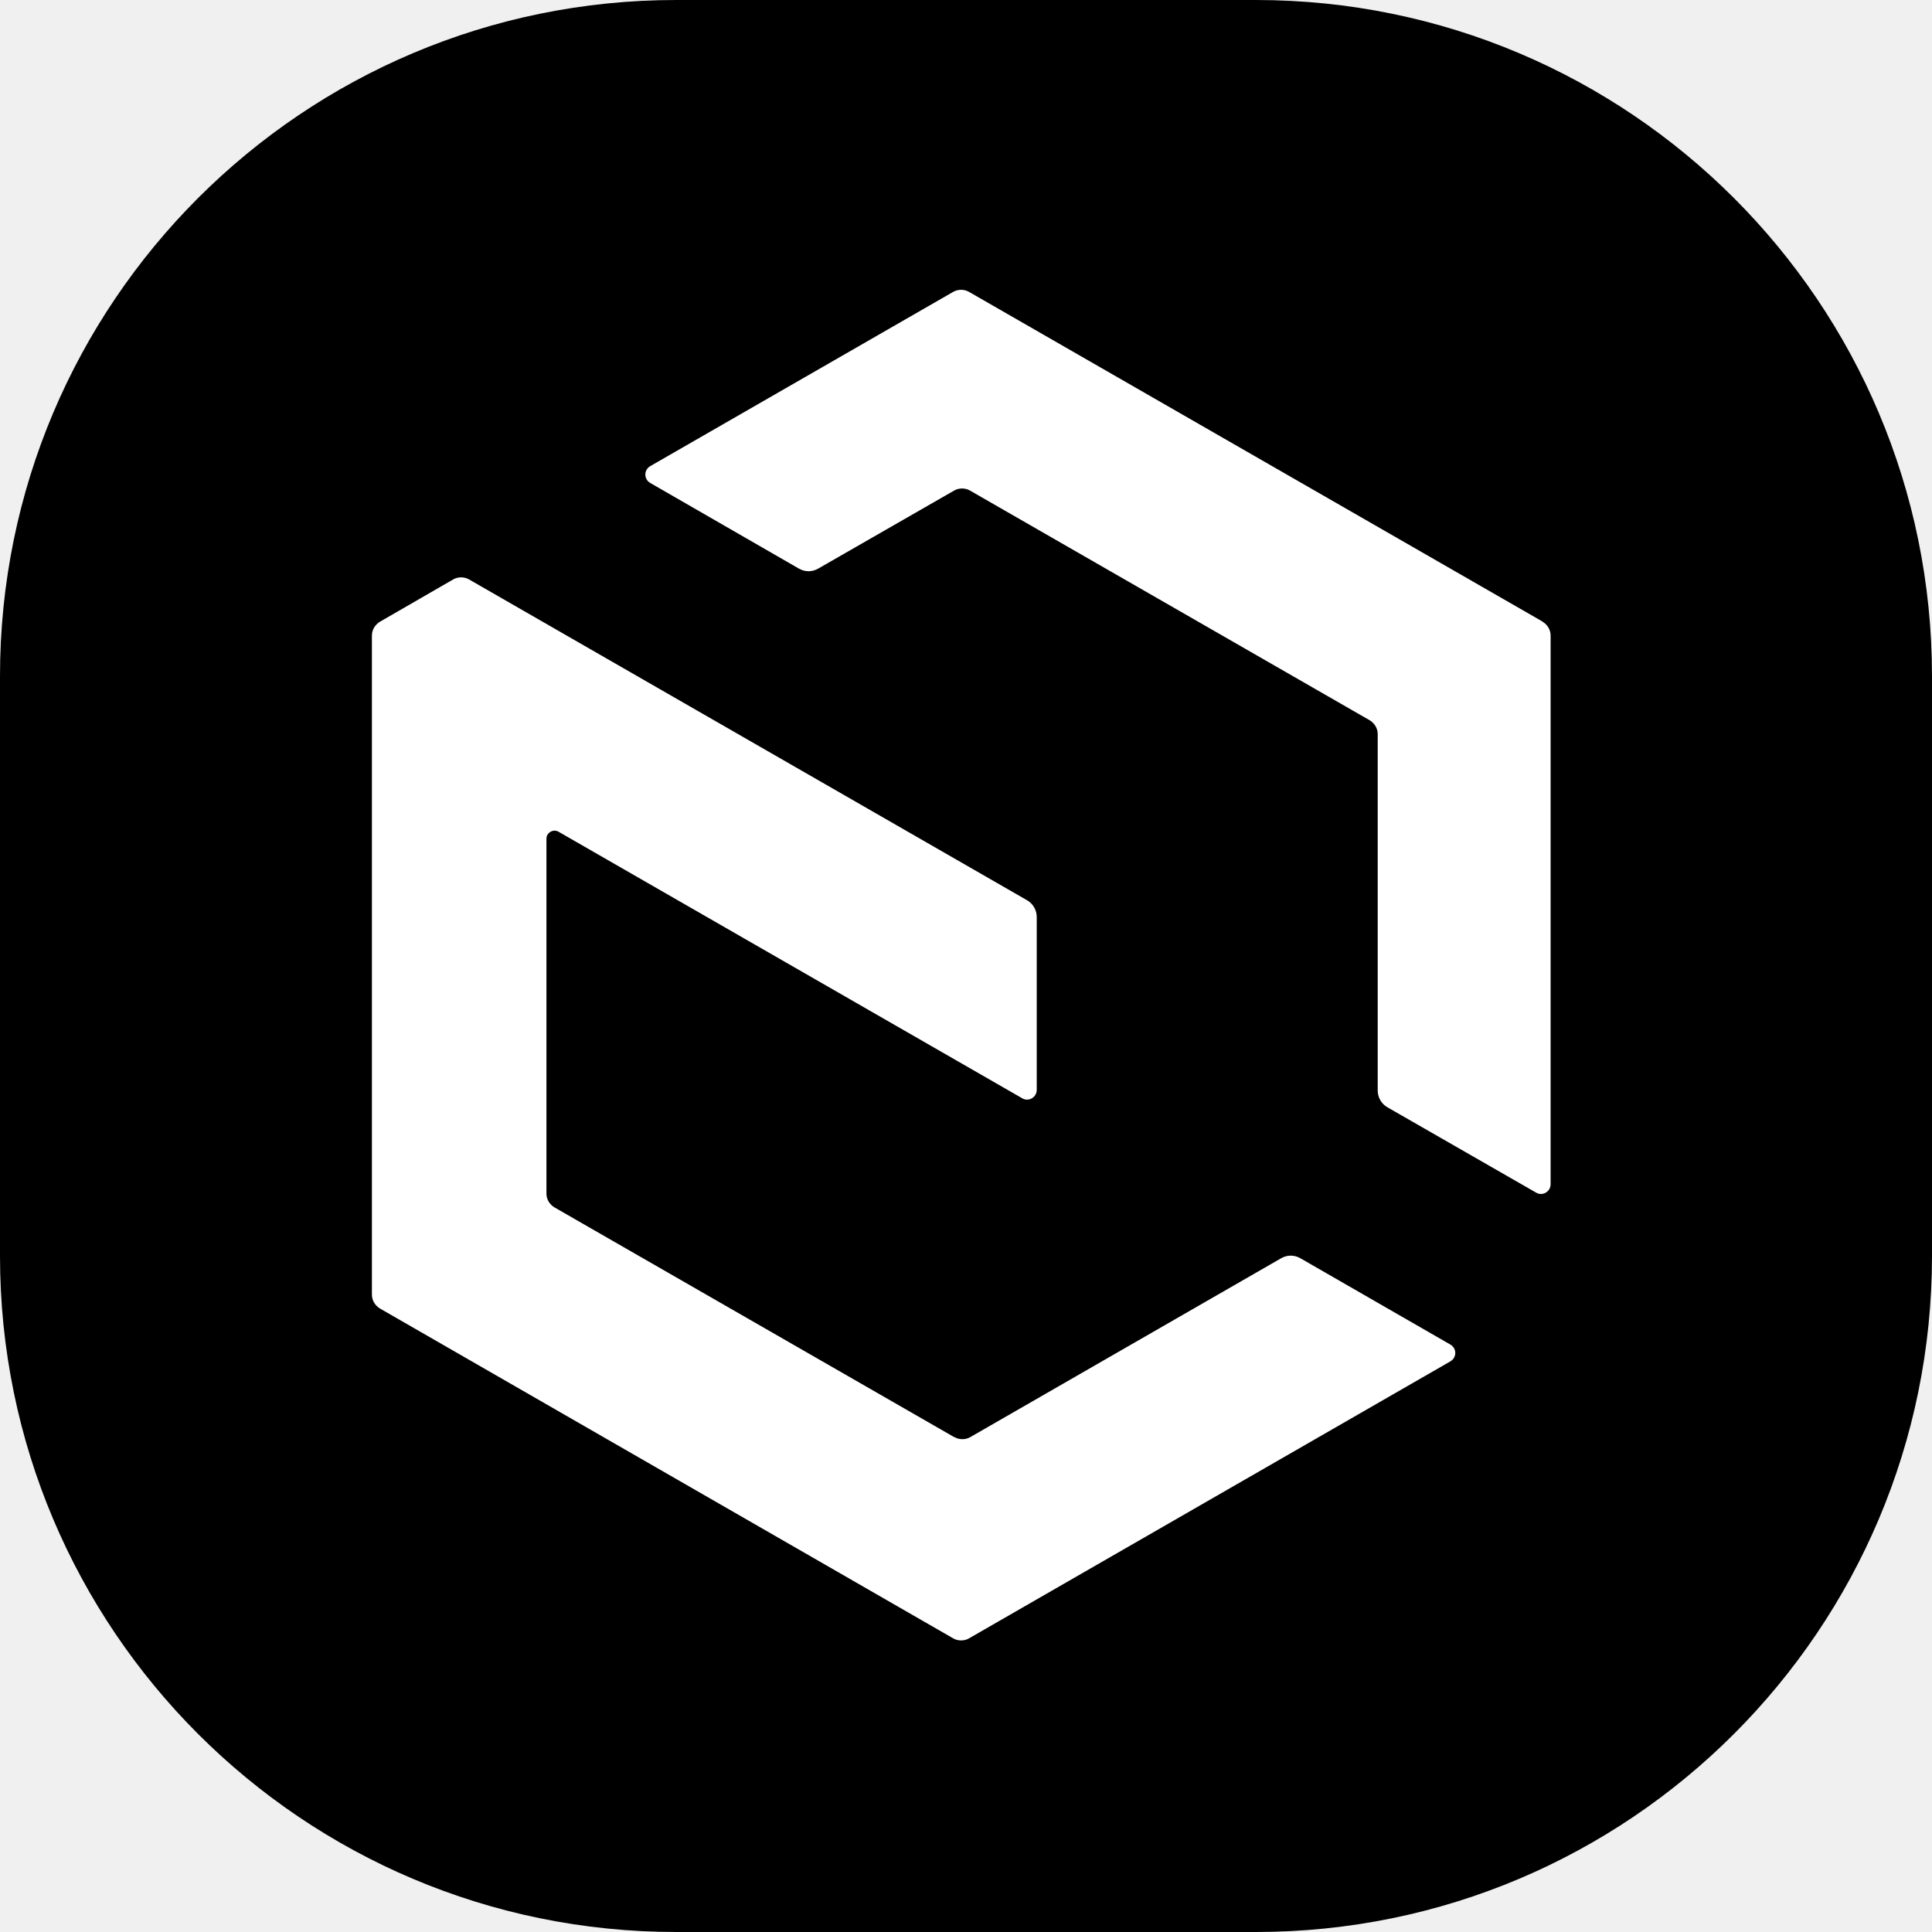
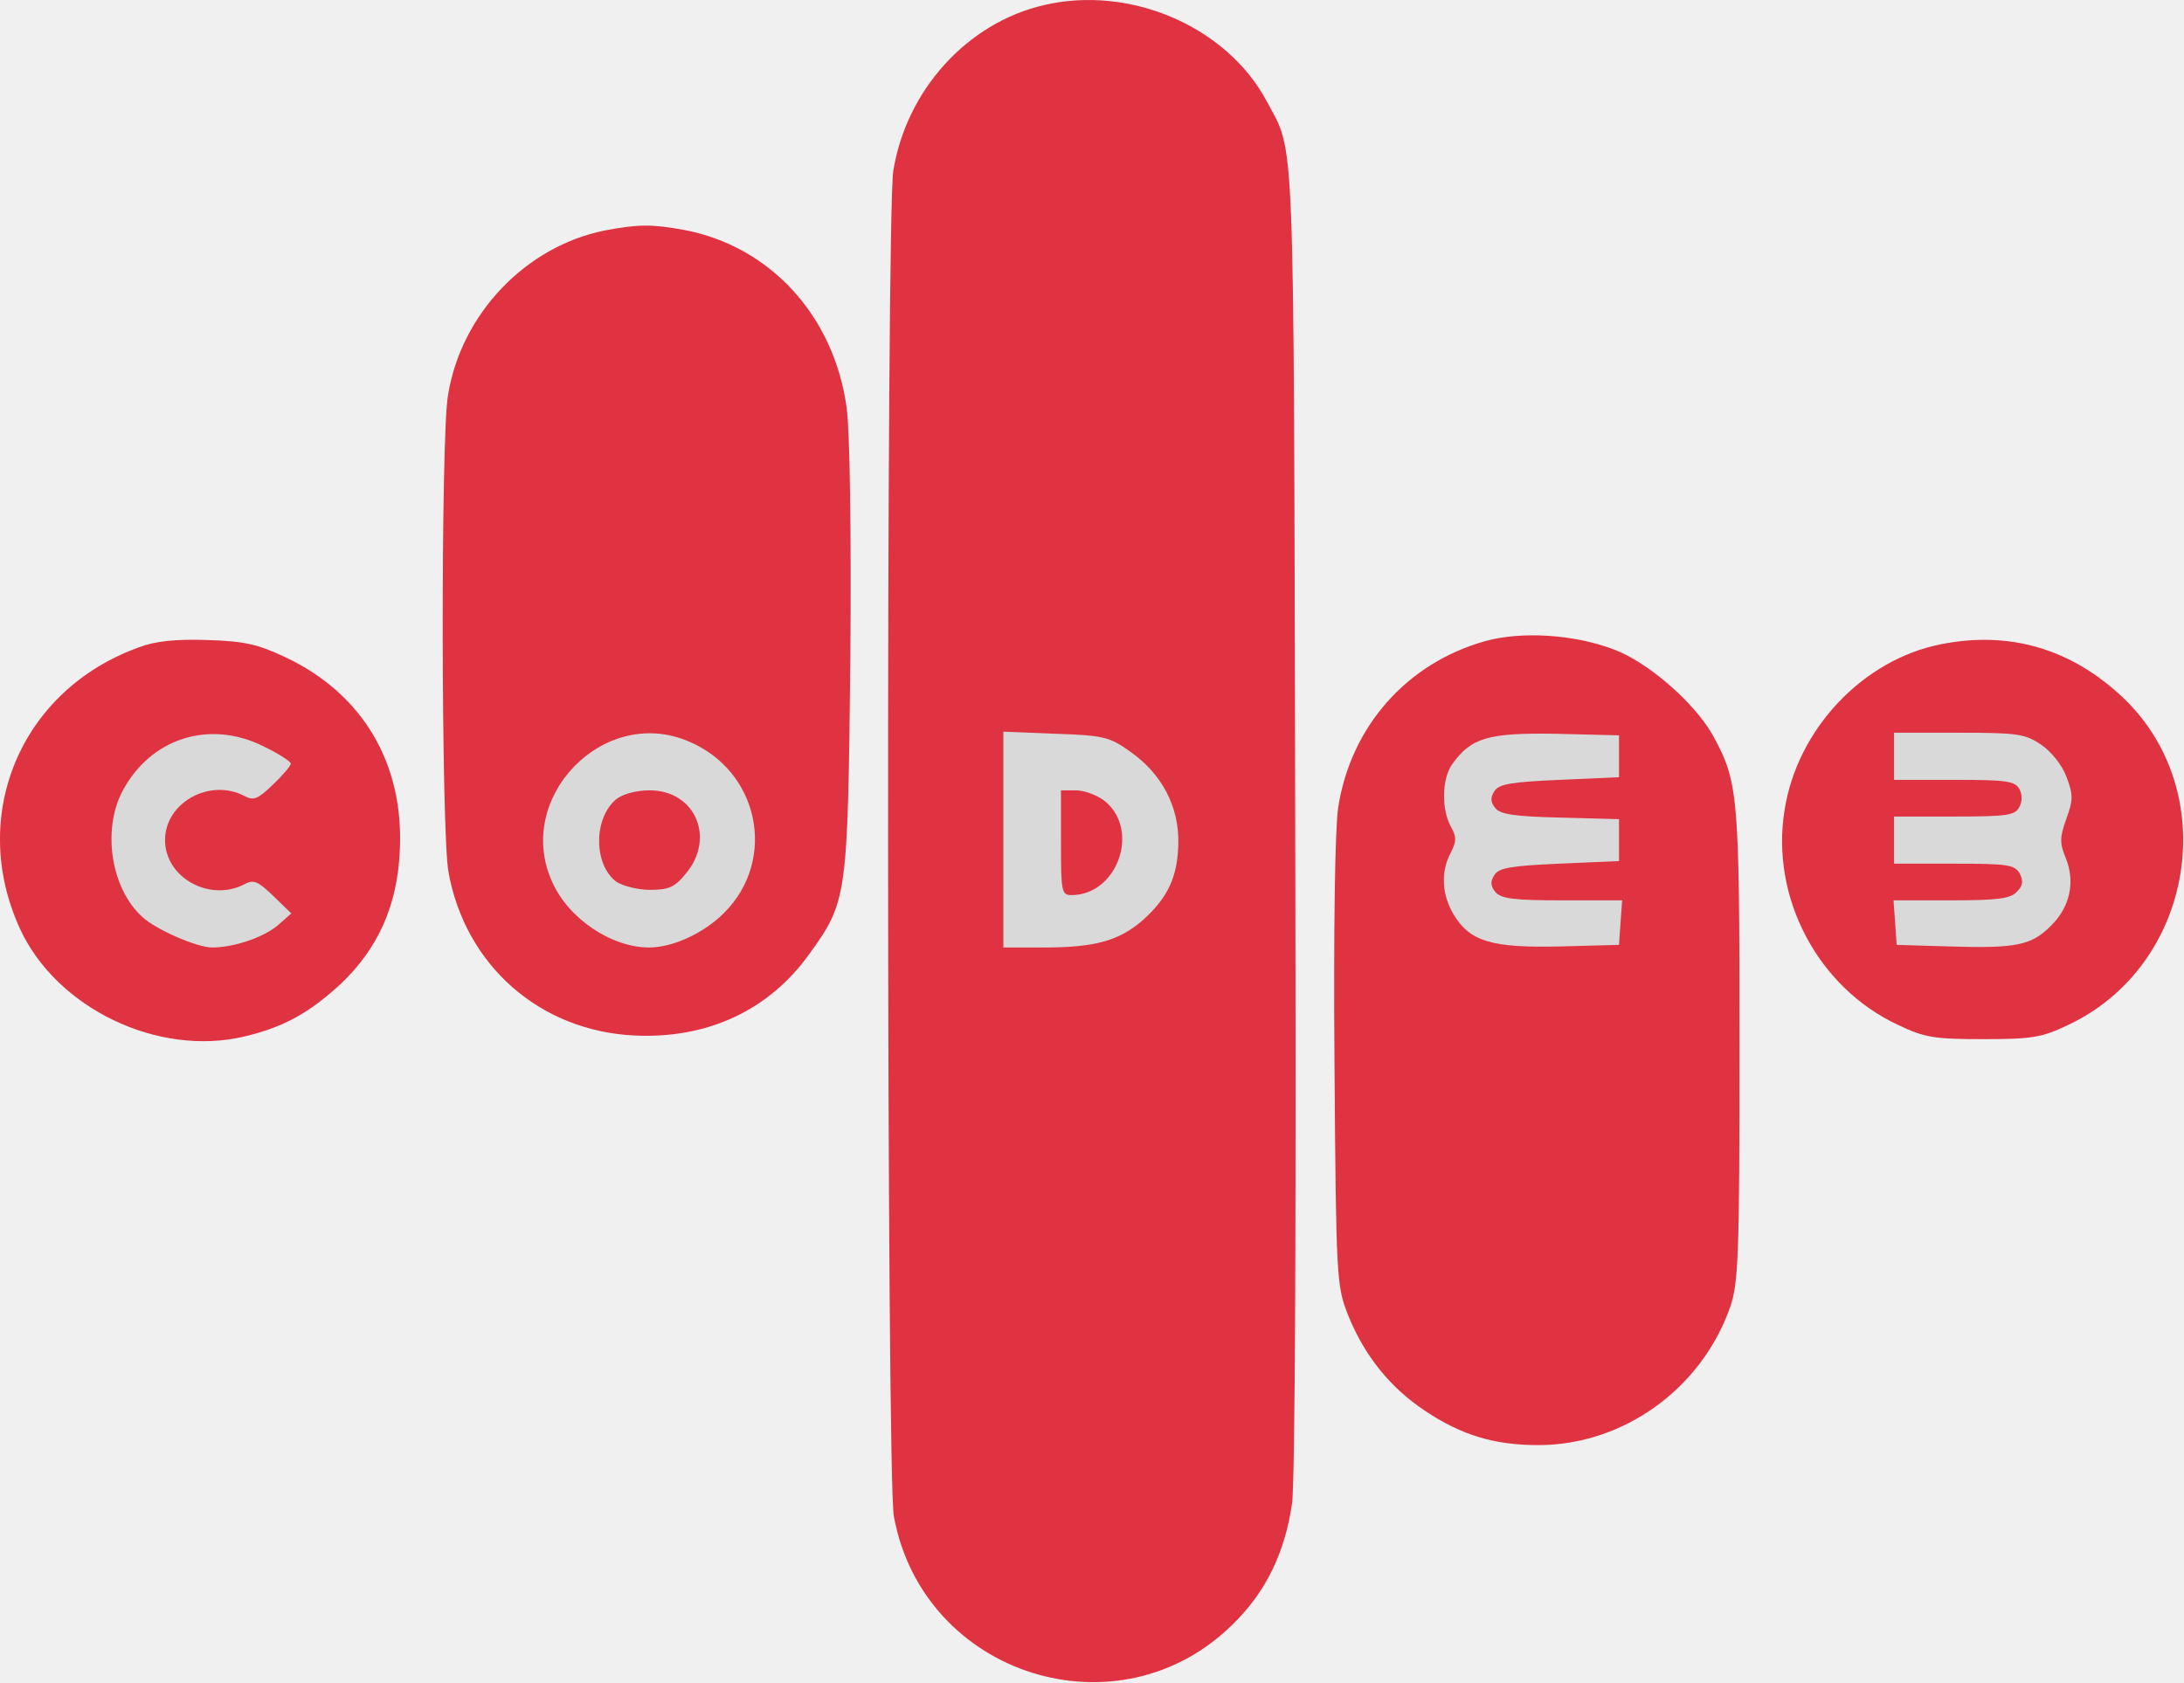
- <svg xmlns="http://www.w3.org/2000/svg" version="1.1" width="1000" height="1000">
-   <style>
-     #light-icon {
-       display: inline;
-     }
-     #dark-icon {
-       display: none;
-     }
- 
-     @media (prefers-color-scheme: dark) {
-       #light-icon {
-         display: none;
-       }
-       #dark-icon {
-         display: inline;
-       }
-     }
-   </style>
-   <g id="light-icon">
-     <svg version="1.1" width="1000" height="1000">
-       <g clip-path="url(#SvgjsClipPath1059)">
-         <rect width="1000" height="1000" fill="#000000" />
-         <g transform="matrix(5,0,0,5,192.5,150)">
-           <svg version="1.1" width="123" height="140">
-             <svg width="123" height="140" viewBox="0 0 123 140" fill="none">
-               <path d="M60.257 118.758L18.904 94.992C18.402 94.692 18.067 94.158 18.067 93.558V56.825C18.067 56.192 18.77 55.792 19.305 56.092L67.316 83.692C67.986 84.092 68.822 83.592 68.822 82.825V64.925C68.822 64.225 68.454 63.558 67.818 63.192L10.071 29.992C9.569 29.692 8.9 29.692 8.398 29.992L0.836 34.358C0.335 34.658 0 35.192 0 35.792V104.025C0 104.625 0.335 105.158 0.836 105.458L60.157 139.592C60.658 139.892 61.328 139.892 61.829 139.592L111.647 110.925C112.317 110.525 112.317 109.592 111.647 109.192L96.123 100.258C95.487 99.892 94.751 99.892 94.116 100.258L61.963 118.758C61.461 119.058 60.792 119.058 60.29 118.758H60.257Z" fill="white" />
-               <path d="M121.149 34.325L61.829 0.225C61.328 -0.075 60.658 -0.075 60.157 0.225L28.807 18.258C28.138 18.658 28.138 19.592 28.807 19.992L44.197 28.858C44.833 29.225 45.569 29.225 46.205 28.858L60.257 20.792C60.759 20.492 61.428 20.492 61.93 20.792L103.283 44.558C103.785 44.858 104.12 45.392 104.12 45.992V82.892C104.12 83.592 104.488 84.258 105.123 84.625L120.514 93.458C121.183 93.858 122.019 93.358 122.019 92.592V35.792C122.019 35.192 121.685 34.658 121.183 34.358L121.149 34.325Z" fill="white" />
-             </svg>
-           </svg>
-         </g>
-       </g>
-       <defs>
-         <clipPath id="SvgjsClipPath1059">
-           <rect width="1000" height="1000" x="0" y="0" rx="350" ry="350" />
-         </clipPath>
-       </defs>
-     </svg>
-   </g>
-   <g id="dark-icon">
-     <svg version="1.1" width="1000" height="1000">
-       <g clip-path="url(#SvgjsClipPath1060)">
-         <rect width="1000" height="1000" fill="#000000" />
-         <g transform="matrix(5,0,0,5,192.5,150)">
-           <svg version="1.1" width="123" height="140">
-             <svg width="123" height="140" viewBox="0 0 123 140" fill="none">
-               <path d="M60.257 118.758L18.904 94.992C18.402 94.692 18.067 94.158 18.067 93.558V56.825C18.067 56.192 18.77 55.792 19.305 56.092L67.316 83.692C67.986 84.092 68.822 83.592 68.822 82.825V64.925C68.822 64.225 68.454 63.558 67.818 63.192L10.071 29.992C9.569 29.692 8.9 29.692 8.398 29.992L0.836 34.358C0.335 34.658 0 35.192 0 35.792V104.025C0 104.625 0.335 105.158 0.836 105.458L60.157 139.592C60.658 139.892 61.328 139.892 61.829 139.592L111.647 110.925C112.317 110.525 112.317 109.592 111.647 109.192L96.123 100.258C95.487 99.892 94.751 99.892 94.116 100.258L61.963 118.758C61.461 119.058 60.792 119.058 60.29 118.758H60.257Z" fill="white" />
-               <path d="M121.149 34.325L61.829 0.225C61.328 -0.075 60.658 -0.075 60.157 0.225L28.807 18.258C28.138 18.658 28.138 19.592 28.807 19.992L44.197 28.858C44.833 29.225 45.569 29.225 46.205 28.858L60.257 20.792C60.759 20.492 61.428 20.492 61.93 20.792L103.283 44.558C103.785 44.858 104.12 45.392 104.12 45.992V82.892C104.12 83.592 104.488 84.258 105.123 84.625L120.514 93.458C121.183 93.858 122.019 93.358 122.019 92.592V35.792C122.019 35.192 121.685 34.658 121.183 34.358L121.149 34.325Z" fill="white" />
-             </svg>
-           </svg>
-         </g>
-       </g>
-       <defs>
-         <clipPath id="SvgjsClipPath1060">
-           <rect width="1000" height="1000" x="0" y="0" rx="350" ry="350" />
-         </clipPath>
-       </defs>
-     </svg>
-   </g>
+ <svg xmlns="http://www.w3.org/2000/svg" width="1298" height="1000" viewBox="0 0 1298 1000" fill="none">
+   <path d="M224 500C224 561.856 173.856 612 112 612C50.144 612 0 561.856 0 500C0 438.144 50.144 388 112 388C173.856 388 224 438.144 224 500Z" fill="#D9D9D9" />
+   <path d="M496 500C496 561.856 445.856 612 384 612C322.144 612 272 561.856 272 500C272 438.144 322.144 388 384 388C445.856 388 496 438.144 496 500Z" fill="#D9D9D9" />
+   <path d="M768 500C768 561.856 717.856 612 656 612C594.144 612 544 561.856 544 500C544 438.144 594.144 388 656 388C717.856 388 768 438.144 768 500Z" fill="#D9D9D9" />
+   <path d="M1023 514C1023 575.856 972.856 626 911 626C849.144 626 799 575.856 799 514C799 452.144 849.144 402 911 402C972.856 402 1023 452.144 1023 514Z" fill="#D9D9D9" />
+   <path d="M1285 500C1285 561.856 1234.86 612 1173 612C1111.14 612 1061 561.856 1061 500C1061 438.144 1111.14 388 1173 388C1234.86 388 1285 438.144 1285 500Z" fill="#D9D9D9" />
+   <path d="M630.563 500.979C630.563 529.938 630.875 532.118 636.791 532.118C664.193 532.118 677.894 493.194 656.409 476.068C652.049 472.642 644.264 469.84 639.593 469.84H630.563V500.979Z" fill="#DF3341" />
+   <path d="M366.194 475.129C352.493 486.651 352.804 514.365 366.506 524.329C370.554 526.82 379.273 529 386.435 529C397.333 529 401.07 527.443 407.609 519.347C425.358 498.172 413.214 469.836 386.123 469.836C378.027 469.836 370.242 472.016 366.194 475.129Z" fill="#DF3341" />
+   <path d="M620.289 3.067C574.826 13.654 538.705 53.512 530.92 101.466C526.561 127.934 526.872 877.45 531.232 901.427C548.669 996.401 665.441 1033.15 733.324 964.951C752.63 945.956 763.84 922.291 767.888 893.643C769.756 881.187 770.379 717.084 769.756 485.099C768.822 67.836 769.756 92.124 752.941 60.362C729.276 15.834 671.669 -9.078 620.289 3.067ZM671.669 446.798C690.352 459.876 700.628 479.182 700.316 500.98C700.005 521.22 694.089 533.676 679.142 547.065C665.129 559.21 650.805 563.258 620.601 563.258H596.312V434.965L627.451 436.21C655.788 437.145 659.524 438.079 671.669 446.798Z" fill="#DF3341" />
+   <path d="M359.653 136.963C312.633 146.305 274.021 186.474 266.236 235.051C261.876 260.585 262.188 495.062 266.547 518.416C276.512 573.844 320.729 612.767 376.779 615.57C420.374 617.75 457.118 600.623 481.095 566.993C503.515 535.854 503.827 533.674 505.384 391.68C506.006 316.012 505.072 256.225 503.204 242.524C495.73 187.72 457.741 146.305 406.361 136.652C387.678 133.226 379.271 133.226 359.653 136.963ZM408.853 440.568C451.202 458.006 462.1 510.943 430.339 542.704C418.194 554.849 399.822 563.256 385.81 563.256C363.39 563.256 337.856 546.13 328.203 524.332C305.471 474.51 358.407 419.394 408.853 440.568Z" fill="#DF3341" />
+   <path d="M882.796 381.093C836.088 394.172 802.769 431.85 795.296 480.115C793.427 492.571 792.493 552.046 793.116 632.385C794.05 760.678 794.362 764.415 801.212 781.852C810.865 805.83 826.123 824.824 846.675 838.526C868.472 853.161 888.09 859.077 914.247 859.077C964.692 859.077 1011.09 825.758 1028.22 777.182C1033.2 762.546 1033.82 747.6 1033.82 620.864C1033.82 470.774 1033.2 464.857 1017.63 436.521C1006.73 417.526 979.327 393.549 959.087 386.076C935.421 377.045 904.282 375.177 882.796 381.093ZM962.201 462.055L926.702 463.612C898.055 464.857 890.581 466.103 888.09 470.462C885.599 474.199 885.91 477.001 888.713 480.427C891.827 484.163 900.546 485.409 927.325 486.032L962.201 486.966V511.877L926.702 513.434C898.055 514.68 890.581 515.925 888.09 520.285C885.599 524.021 885.91 526.824 888.713 530.249C892.138 534.297 899.923 535.231 928.571 535.231H964.069L963.135 548.31L962.201 561.7L927.325 562.634C886.844 563.568 873.766 559.831 864.113 543.95C856.951 532.117 856.017 518.416 862.245 506.895C865.67 500.044 865.67 497.553 862.245 491.325C856.64 481.049 856.951 463.3 862.867 454.581C874.389 438.389 884.353 435.587 924.834 436.209L962.201 437.143V462.055Z" fill="#DF3341" />
+   <path d="M82.517 384.832C12.454 410.055 -18.996 484.477 11.832 552.049C33.629 599.38 93.727 628.339 145.107 616.195C168.772 610.59 183.719 602.182 202.714 584.745C224.822 563.57 236.033 538.347 237.589 506.274C240.392 454.272 215.792 412.546 169.706 390.748C153.203 382.964 145.107 381.095 122.998 380.473C104.626 379.85 92.17 381.095 82.517 384.832ZM156.628 443.685C165.658 448.044 172.82 452.715 172.82 453.961C172.82 455.206 168.149 460.811 162.233 466.416C153.203 475.135 150.712 476.069 145.418 473.267C124.866 462.368 98.087 477.004 98.087 499.424C98.087 521.844 124.866 536.479 145.418 525.58C150.712 522.778 153.203 523.712 162.544 532.742L173.132 543.018L165.347 549.869C156.628 557.342 138.879 563.259 126.112 563.259C117.081 563.259 92.793 552.671 84.697 545.198C66.013 528.383 60.72 493.819 72.553 470.776C89.056 439.014 124.243 427.493 156.628 443.685Z" fill="#DF3341" />
+   <path d="M1153.7 382.96C1107.3 391.991 1068.07 433.406 1060.59 481.671C1052.19 533.673 1080.52 587.232 1128.17 609.341C1143.73 616.814 1149.65 617.749 1178.61 617.749C1207.57 617.749 1213.49 616.814 1229.06 609.341C1304.1 574.154 1321.23 470.772 1261.44 414.411C1230.92 385.763 1194.49 374.864 1153.7 382.96ZM1213.18 442.747C1219.09 446.795 1225.63 454.892 1228.12 461.742C1232.17 472.329 1232.17 475.443 1228.12 486.653C1224.07 497.863 1224.07 501.289 1227.81 510.319C1233.42 524.332 1230.3 539.278 1218.78 550.488C1207.26 562.01 1198.23 563.878 1158.37 562.633L1127.23 561.698L1126.3 548.309L1125.36 535.23H1159.62C1186.4 535.23 1194.8 534.296 1198.54 530.248C1202.28 526.511 1202.59 524.02 1200.41 519.349C1197.29 514.056 1193.56 513.433 1161.48 513.433H1125.67V485.408H1161.48C1192.31 485.408 1197.61 484.785 1200.1 479.803C1201.96 476.377 1201.96 472.329 1200.1 468.904C1197.29 464.233 1192 463.61 1161.48 463.61H1125.67V435.585H1164.29C1198.85 435.585 1203.52 436.208 1213.18 442.747Z" fill="#DF3341" />
</svg>
